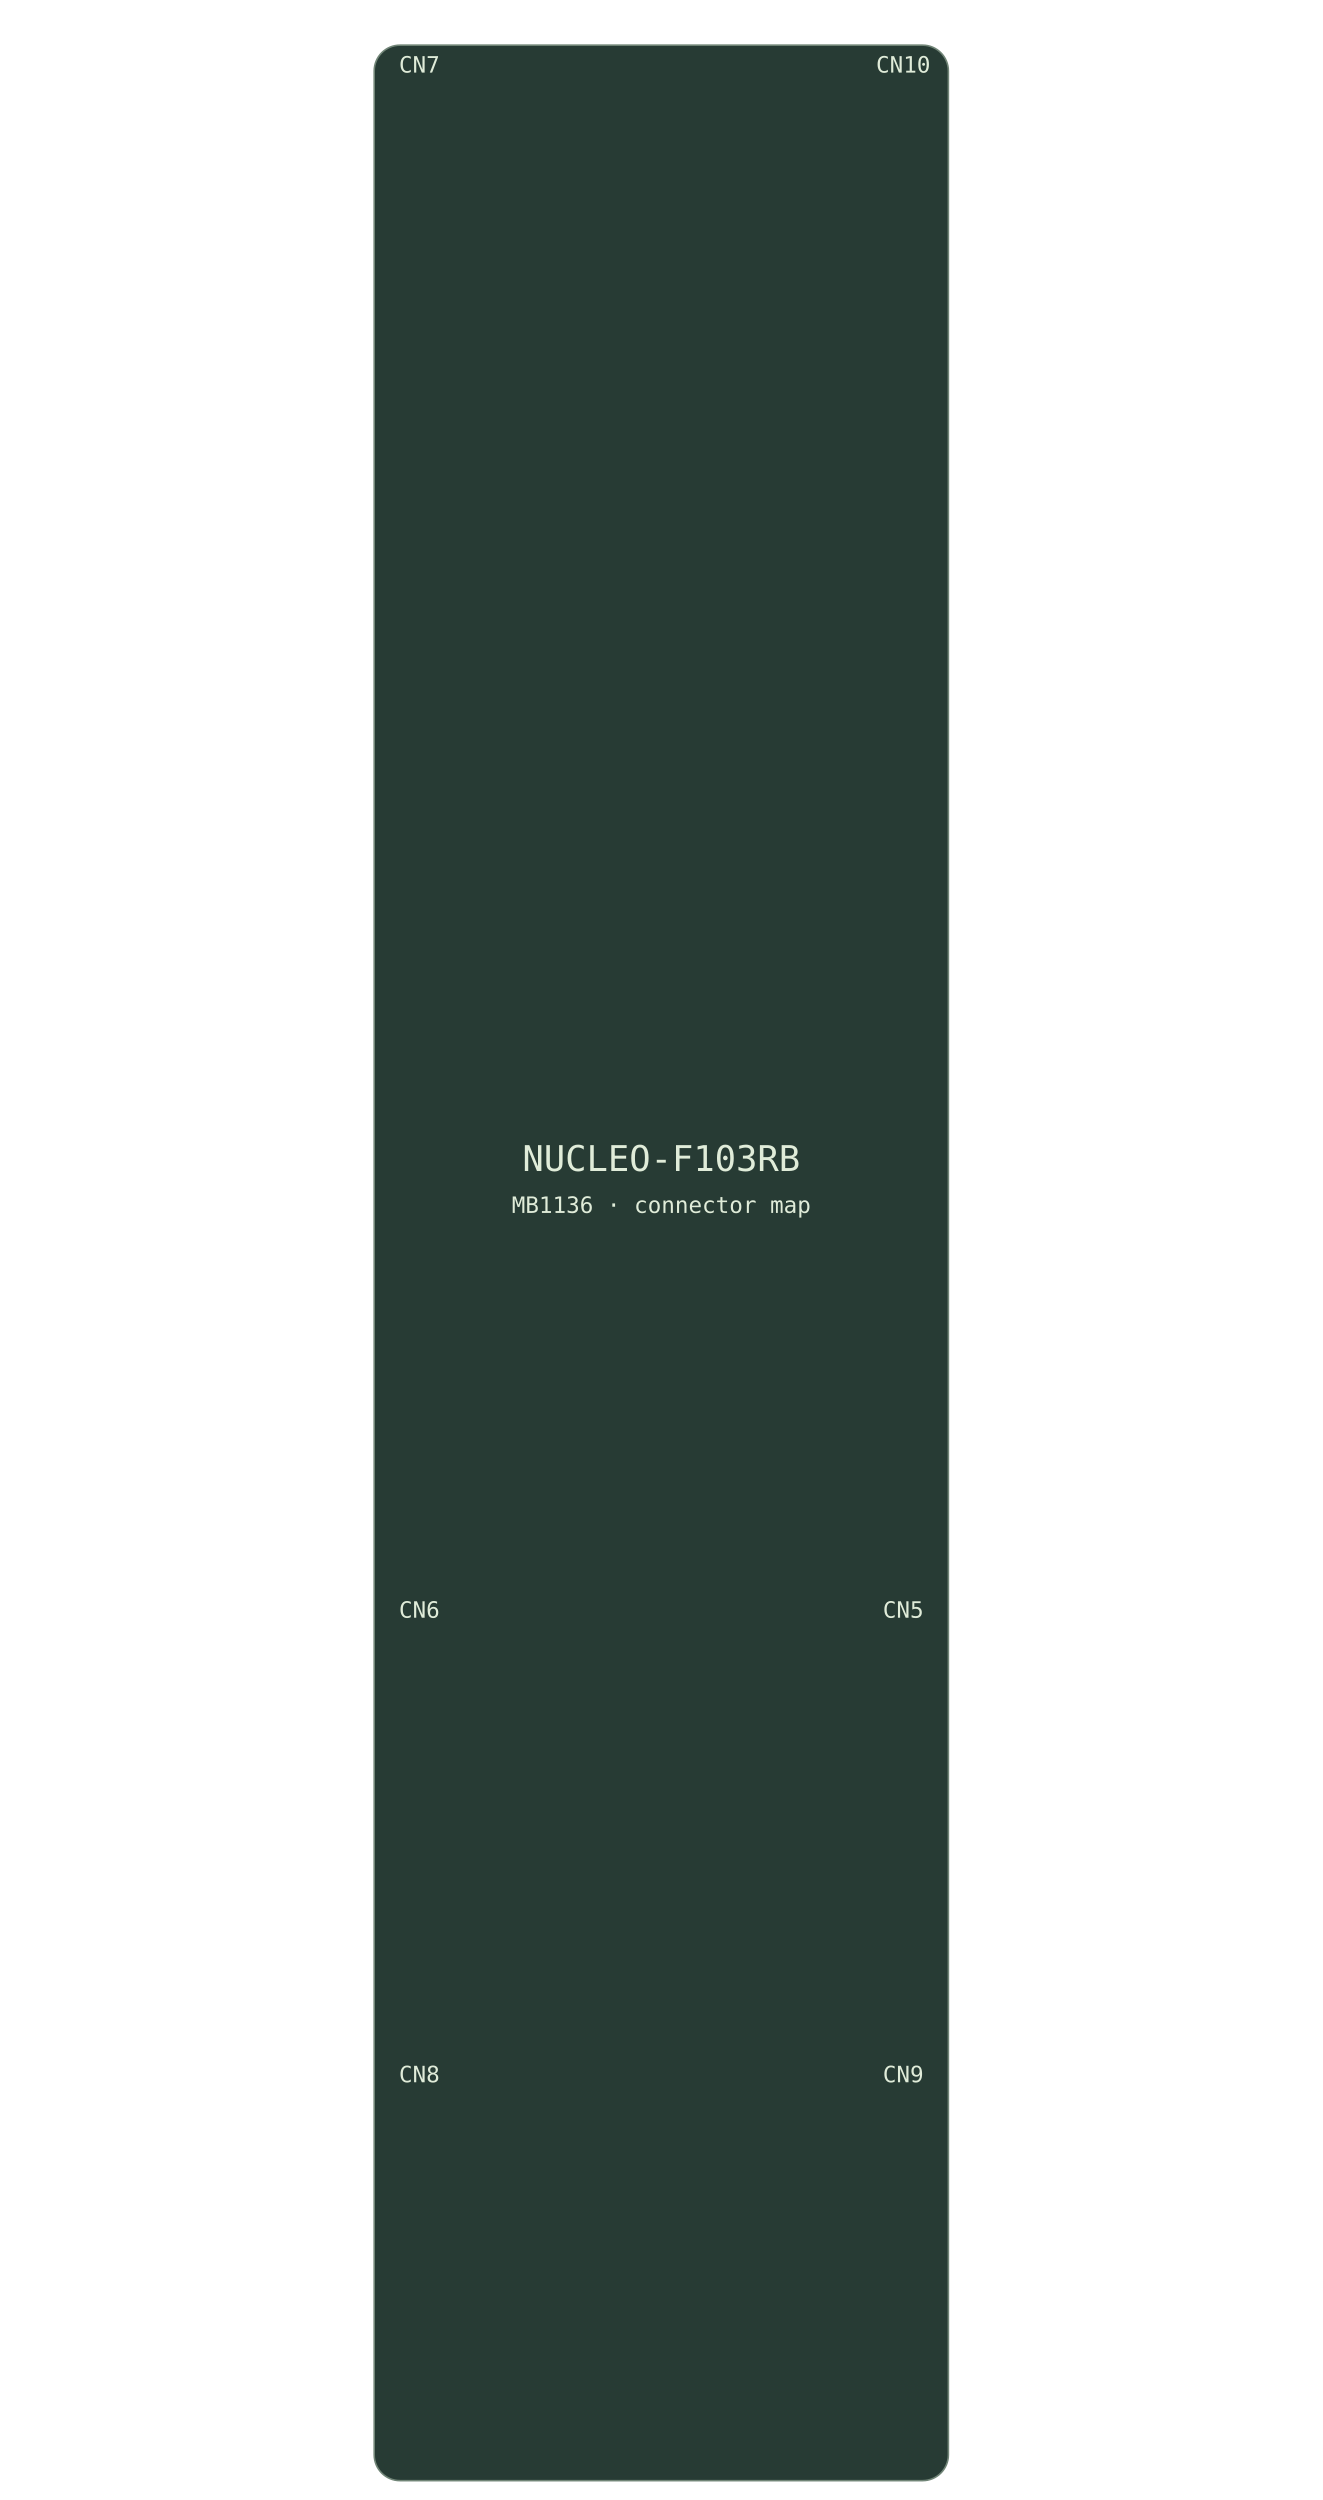
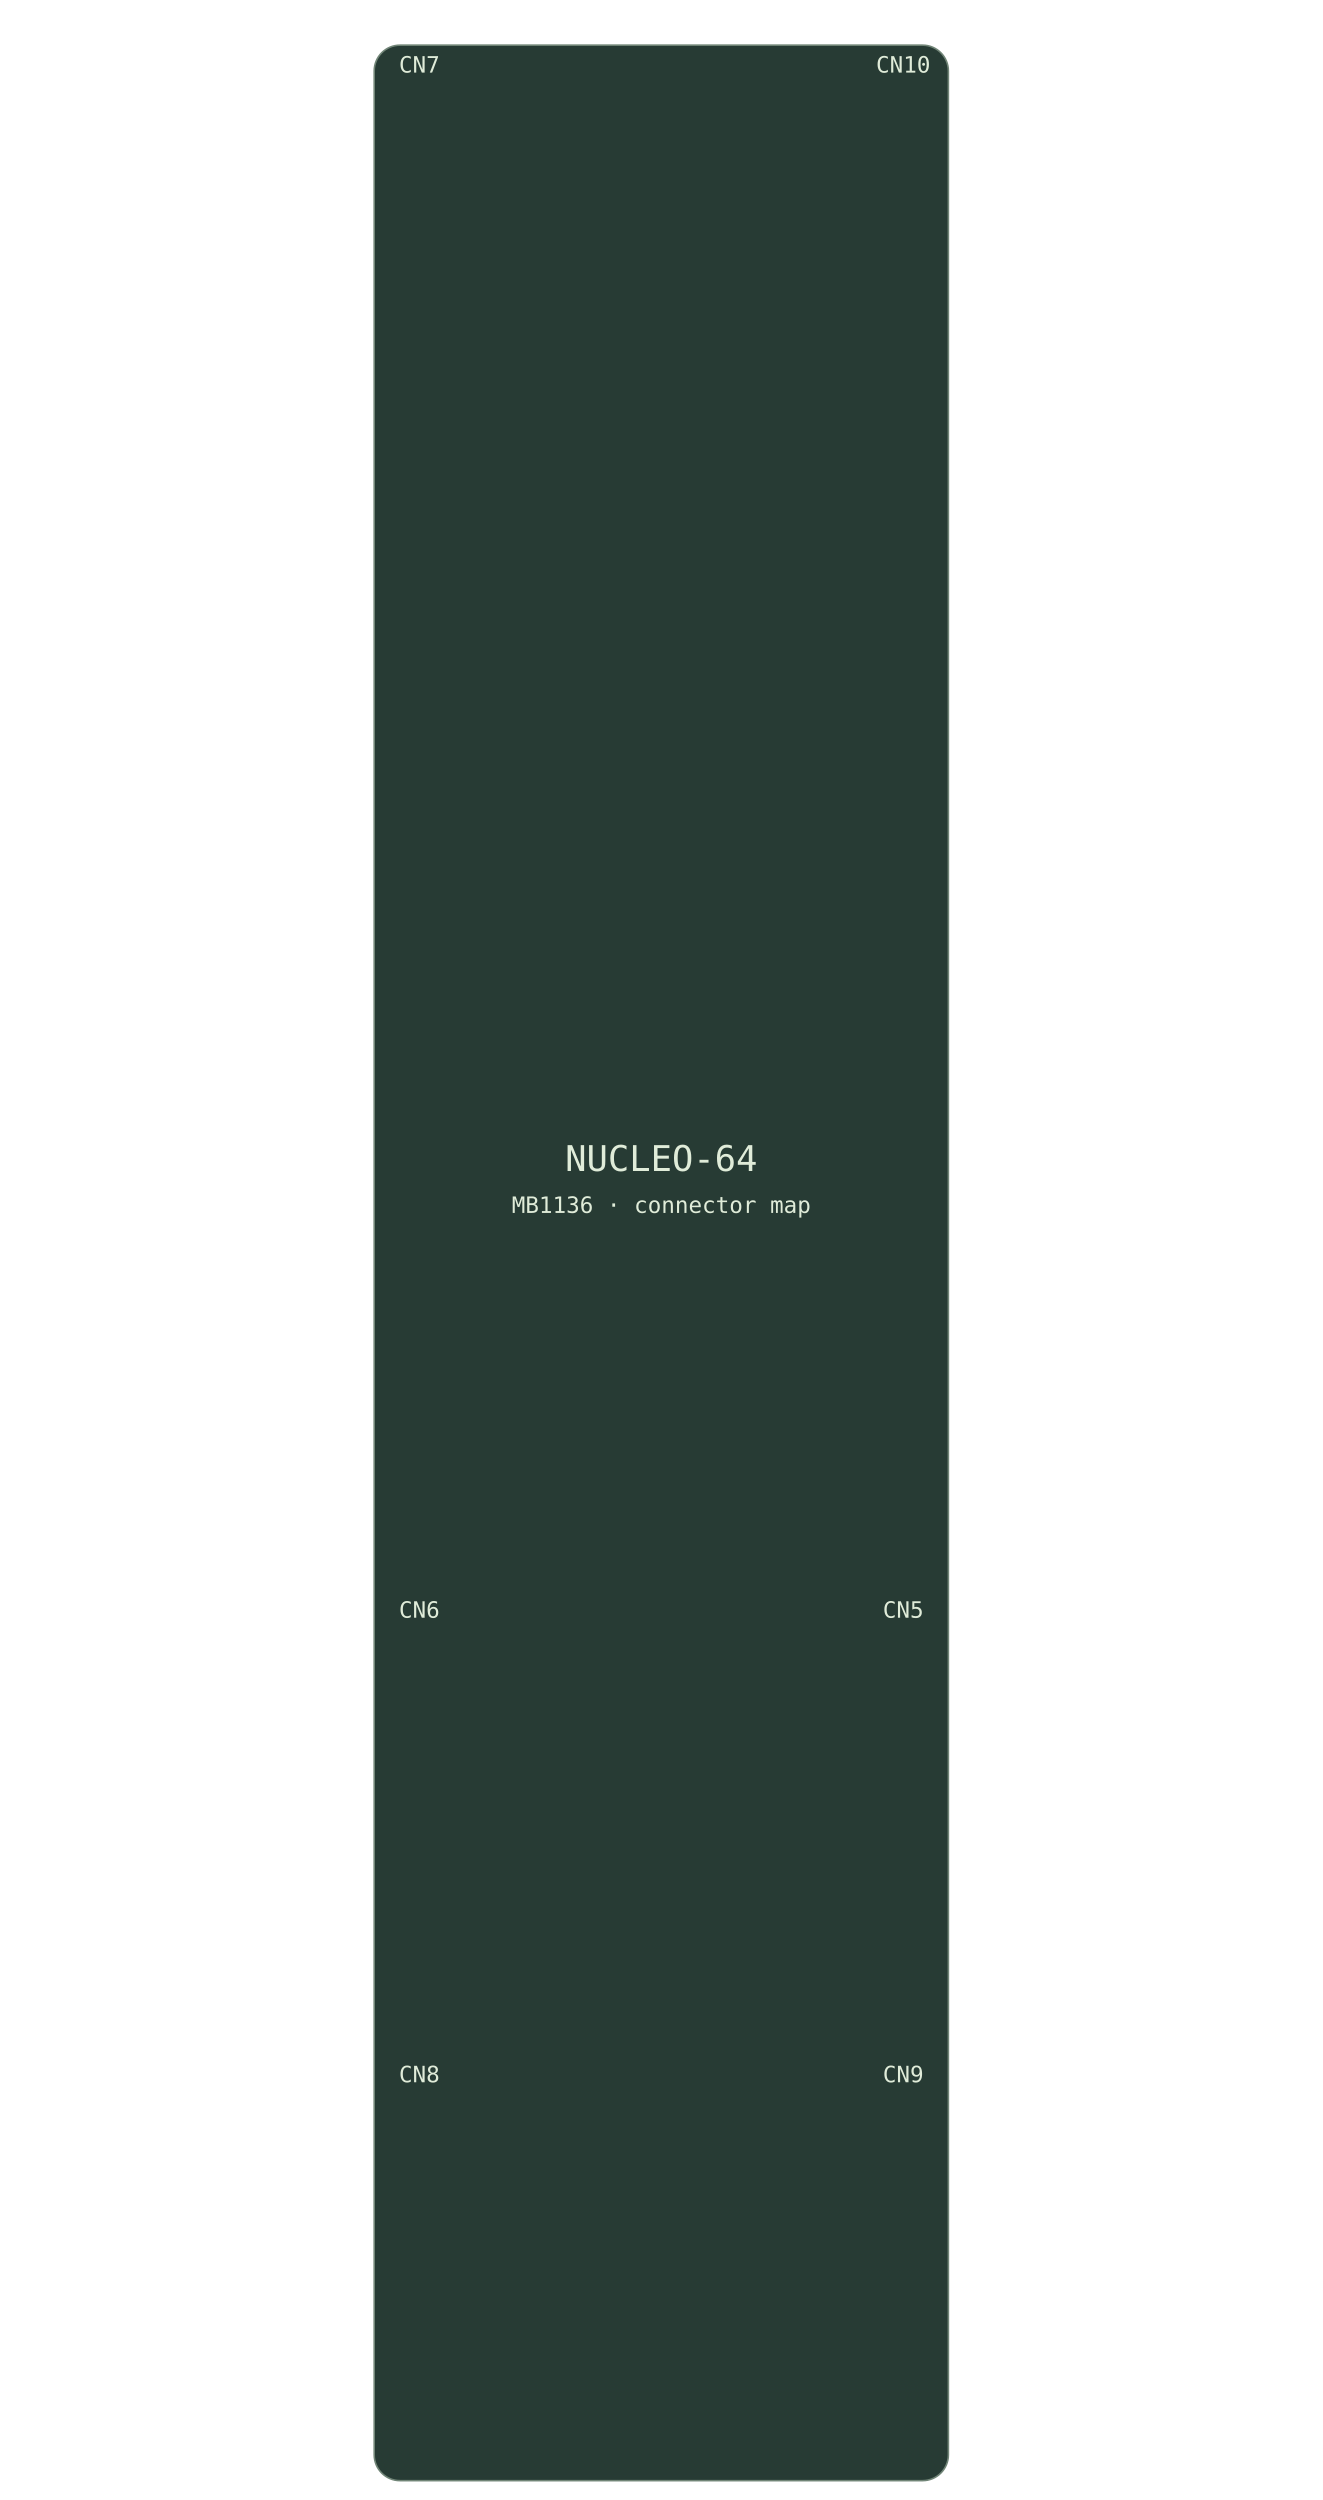
<svg xmlns="http://www.w3.org/2000/svg" viewBox="0 0 820 1550">
  <rect x="232" y="28" width="356" height="1510" rx="16" fill="#273b34" stroke="#718577" />
  <g fill="#e0ecd9" font-family="monospace" font-size="14" text-anchor="middle">
    <text x="260" y="45">CN7</text>
    <text x="560" y="45">CN10</text>
    <text x="260" y="1003">CN6</text>
    <text x="560" y="1003">CN5</text>
    <text x="260" y="1291">CN8</text>
    <text x="560" y="1291">CN9</text>
-     <text x="410" y="726" font-size="22">NUCLEO-F103RB</text>
+     <text x="410" y="726" font-size="22">NUCLEO-64</text>
    <text x="410" y="752">MB1136 · connector map</text>
  </g>
</svg>
